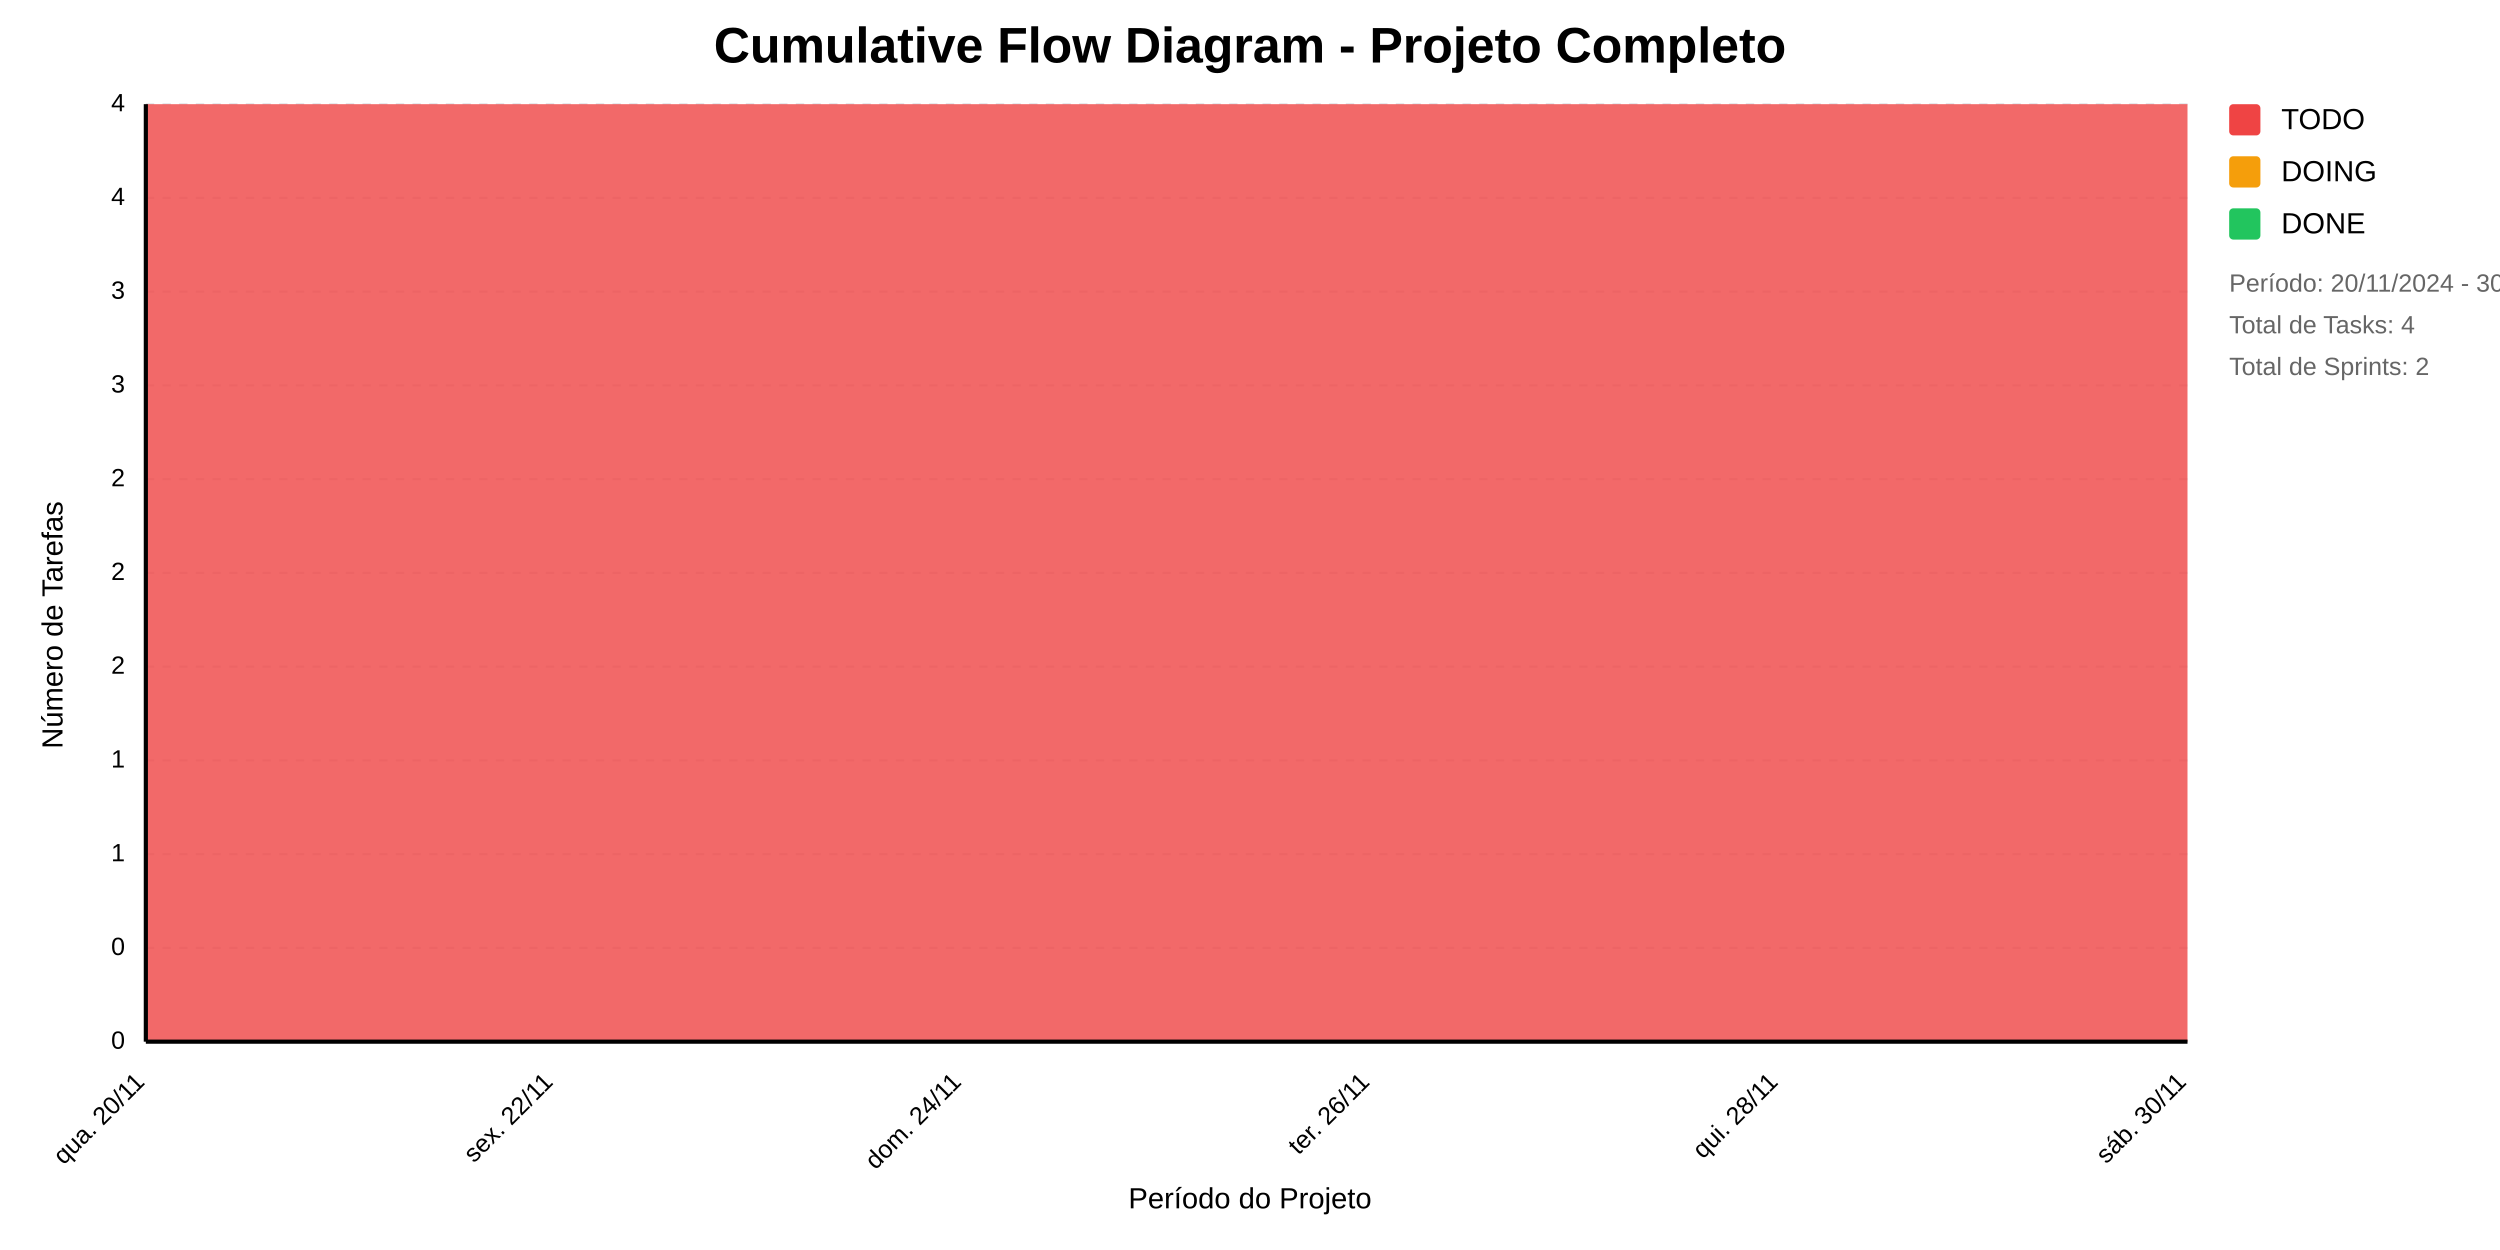
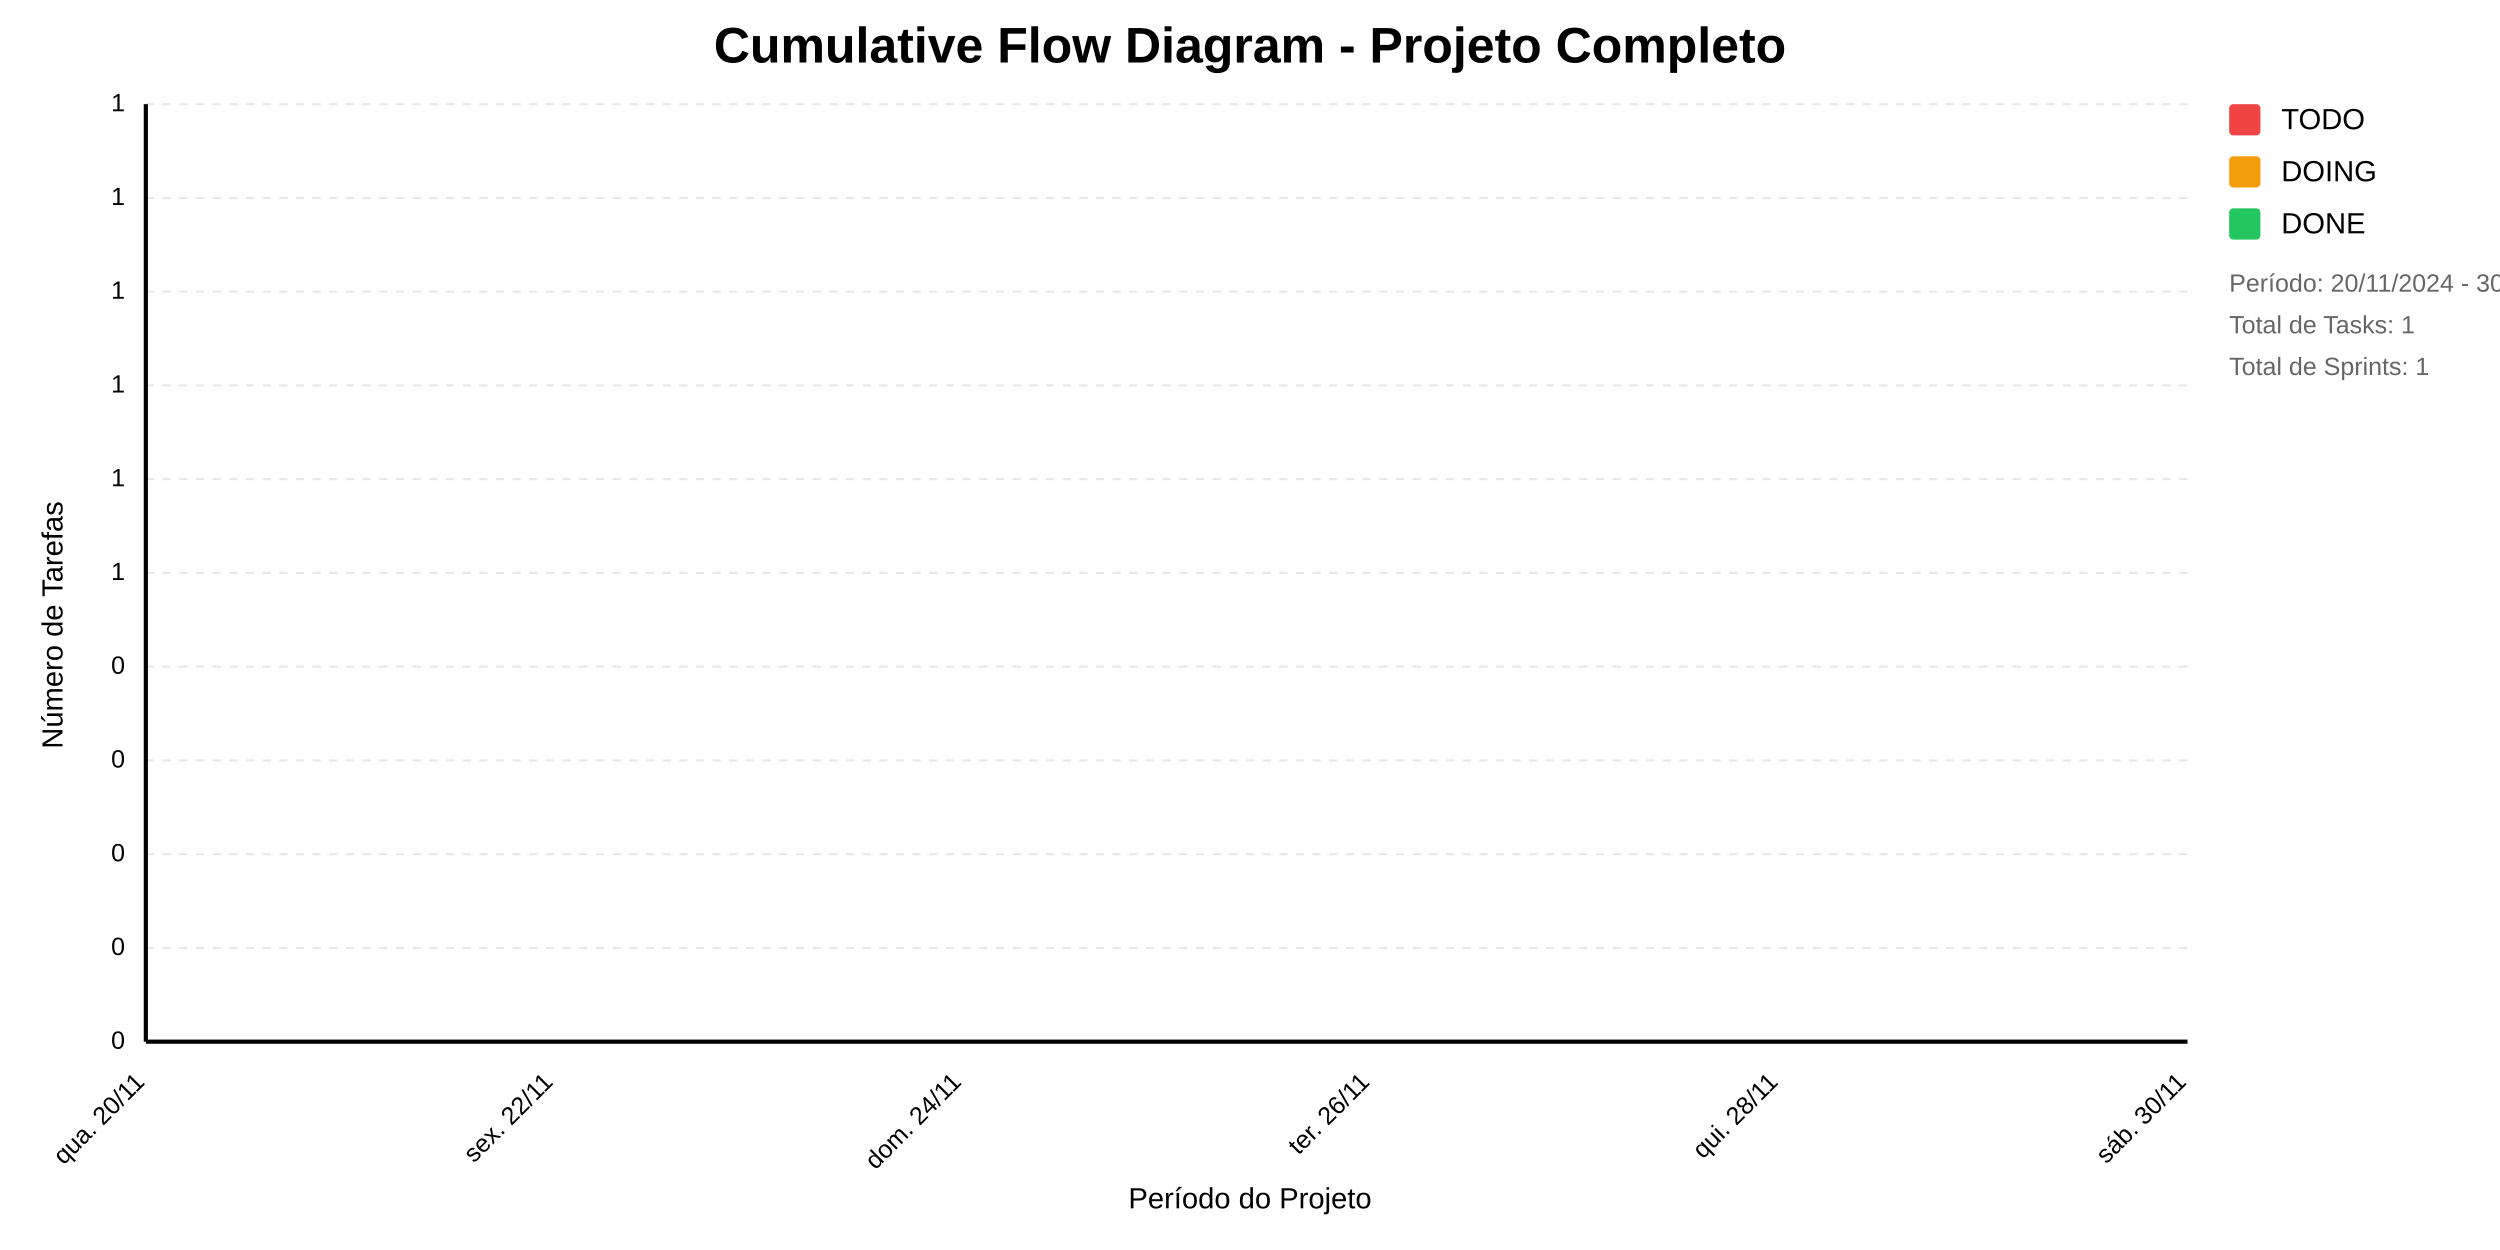
<svg xmlns="http://www.w3.org/2000/svg" viewBox="0 0 1200 600">
  <defs>
    <style>
            text { font-family: Arial, sans-serif; }
            .title { font-size: 24px; font-weight: bold; }
            .label { font-size: 14px; }
            .value { font-size: 12px; fill: #666666; }
            .axis { font-size: 12px; }
            .legend { font-size: 14px; }
          </style>
  </defs>
  <rect width="1200" height="600" fill="white" />
  <line x1="70" y1="50" x2="1050" y2="50" stroke="#e5e7eb" stroke-dasharray="4" />
-   <text x="60" y="50" text-anchor="end" class="axis" dominant-baseline="middle">4</text>
+   <text x="60" y="50" text-anchor="end" class="axis" dominant-baseline="middle">1</text>
  <line x1="70" y1="95" x2="1050" y2="95" stroke="#e5e7eb" stroke-dasharray="4" />
-   <text x="60" y="95" text-anchor="end" class="axis" dominant-baseline="middle">4</text>
+   <text x="60" y="95" text-anchor="end" class="axis" dominant-baseline="middle">1</text>
  <line x1="70" y1="140" x2="1050" y2="140" stroke="#e5e7eb" stroke-dasharray="4" />
-   <text x="60" y="140" text-anchor="end" class="axis" dominant-baseline="middle">3</text>
+   <text x="60" y="140" text-anchor="end" class="axis" dominant-baseline="middle">1</text>
  <line x1="70" y1="185" x2="1050" y2="185" stroke="#e5e7eb" stroke-dasharray="4" />
-   <text x="60" y="185" text-anchor="end" class="axis" dominant-baseline="middle">3</text>
+   <text x="60" y="185" text-anchor="end" class="axis" dominant-baseline="middle">1</text>
  <line x1="70" y1="230" x2="1050" y2="230" stroke="#e5e7eb" stroke-dasharray="4" />
-   <text x="60" y="230" text-anchor="end" class="axis" dominant-baseline="middle">2</text>
+   <text x="60" y="230" text-anchor="end" class="axis" dominant-baseline="middle">1</text>
  <line x1="70" y1="275" x2="1050" y2="275" stroke="#e5e7eb" stroke-dasharray="4" />
-   <text x="60" y="275" text-anchor="end" class="axis" dominant-baseline="middle">2</text>
+   <text x="60" y="275" text-anchor="end" class="axis" dominant-baseline="middle">1</text>
  <line x1="70" y1="320" x2="1050" y2="320" stroke="#e5e7eb" stroke-dasharray="4" />
-   <text x="60" y="320" text-anchor="end" class="axis" dominant-baseline="middle">2</text>
+   <text x="60" y="320" text-anchor="end" class="axis" dominant-baseline="middle">0</text>
  <line x1="70" y1="365" x2="1050" y2="365" stroke="#e5e7eb" stroke-dasharray="4" />
-   <text x="60" y="365" text-anchor="end" class="axis" dominant-baseline="middle">1</text>
+   <text x="60" y="365" text-anchor="end" class="axis" dominant-baseline="middle">0</text>
  <line x1="70" y1="410" x2="1050" y2="410" stroke="#e5e7eb" stroke-dasharray="4" />
-   <text x="60" y="410" text-anchor="end" class="axis" dominant-baseline="middle">1</text>
+   <text x="60" y="410" text-anchor="end" class="axis" dominant-baseline="middle">0</text>
  <line x1="70" y1="455" x2="1050" y2="455" stroke="#e5e7eb" stroke-dasharray="4" />
  <text x="60" y="455" text-anchor="end" class="axis" dominant-baseline="middle">0</text>
  <line x1="70" y1="500" x2="1050" y2="500" stroke="#e5e7eb" stroke-dasharray="4" />
  <text x="60" y="500" text-anchor="end" class="axis" dominant-baseline="middle">0</text>
-   <path d="M70,50 L168,50 L266,50 L364,50 L462,50 L560,50 L658,50 L756,50 L854,50 L952,50 L1050,50 L1050,500 L952,500 L854,500 L756,500 L658,500 L560,500 L462,500 L364,500 L266,500 L168,500 L70,500 Z" fill="#ef4444" opacity="0.8" />
+   <path d="M70,500 L168,500 L266,500 L364,500 L462,500 L560,500 L658,500 L756,500 L854,500 L952,500 L1050,500 L1050,500 L952,500 L854,500 L756,500 L658,500 L560,500 L462,500 L364,500 L266,500 L168,500 L70,500 Z" fill="#ef4444" opacity="0.8" />
  <path d="M70,500 L168,500 L266,500 L364,500 L462,500 L560,500 L658,500 L756,500 L854,500 L952,500 L1050,500 L1050,500 L952,500 L854,500 L756,500 L658,500 L560,500 L462,500 L364,500 L266,500 L168,500 L70,500 Z" fill="#f59e0b" opacity="0.8" />
  <path d="M70,500 L168,500 L266,500 L364,500 L462,500 L560,500 L658,500 L756,500 L854,500 L952,500 L1050,500 L1050,500 L952,500 L854,500 L756,500 L658,500 L560,500 L462,500 L364,500 L266,500 L168,500 L70,500 Z" fill="#22c55e" opacity="0.8" />
  <line x1="70" y1="50" x2="70" y2="500" stroke="black" stroke-width="2" />
  <line x1="70" y1="500" x2="1050" y2="500" stroke="black" stroke-width="2" />
  <text transform="rotate(-45 70 520)" x="70" y="520" text-anchor="end" class="axis">qua. 20/11</text>
  <text transform="rotate(-45 266 520)" x="266" y="520" text-anchor="end" class="axis">sex. 22/11</text>
  <text transform="rotate(-45 462 520)" x="462" y="520" text-anchor="end" class="axis">dom. 24/11</text>
  <text transform="rotate(-45 658 520)" x="658" y="520" text-anchor="end" class="axis">ter. 26/11</text>
  <text transform="rotate(-45 854 520)" x="854" y="520" text-anchor="end" class="axis">qui. 28/11</text>
  <text transform="rotate(-45 1050 520)" x="1050" y="520" text-anchor="end" class="axis">sáb. 30/11</text>
  <text transform="rotate(-90 30 300)" x="30" y="300" text-anchor="middle" class="label">Número de Tarefas</text>
  <text x="600" y="580" text-anchor="middle" class="label">Período do Projeto</text>
  <text x="600" y="30" text-anchor="middle" class="title">Cumulative Flow Diagram - Projeto Completo</text>
  <g transform="translate(1070, 50)">
    <rect width="15" height="15" fill="#ef4444" rx="2" />
    <text x="25" y="12" class="legend">TODO</text>
    <rect y="25" width="15" height="15" fill="#f59e0b" rx="2" />
    <text x="25" y="37" class="legend">DOING</text>
    <rect y="50" width="15" height="15" fill="#22c55e" rx="2" />
    <text x="25" y="62" class="legend">DONE</text>
    <text x="0" y="90" class="value">
            Período: 20/11/2024 - 
            30/11/2024
          </text>
    <text x="0" y="110" class="value">
-             Total de Tasks: 4
+             Total de Tasks: 1
          </text>
    <text x="0" y="130" class="value">
-             Total de Sprints: 2
+             Total de Sprints: 1
          </text>
  </g>
</svg>
